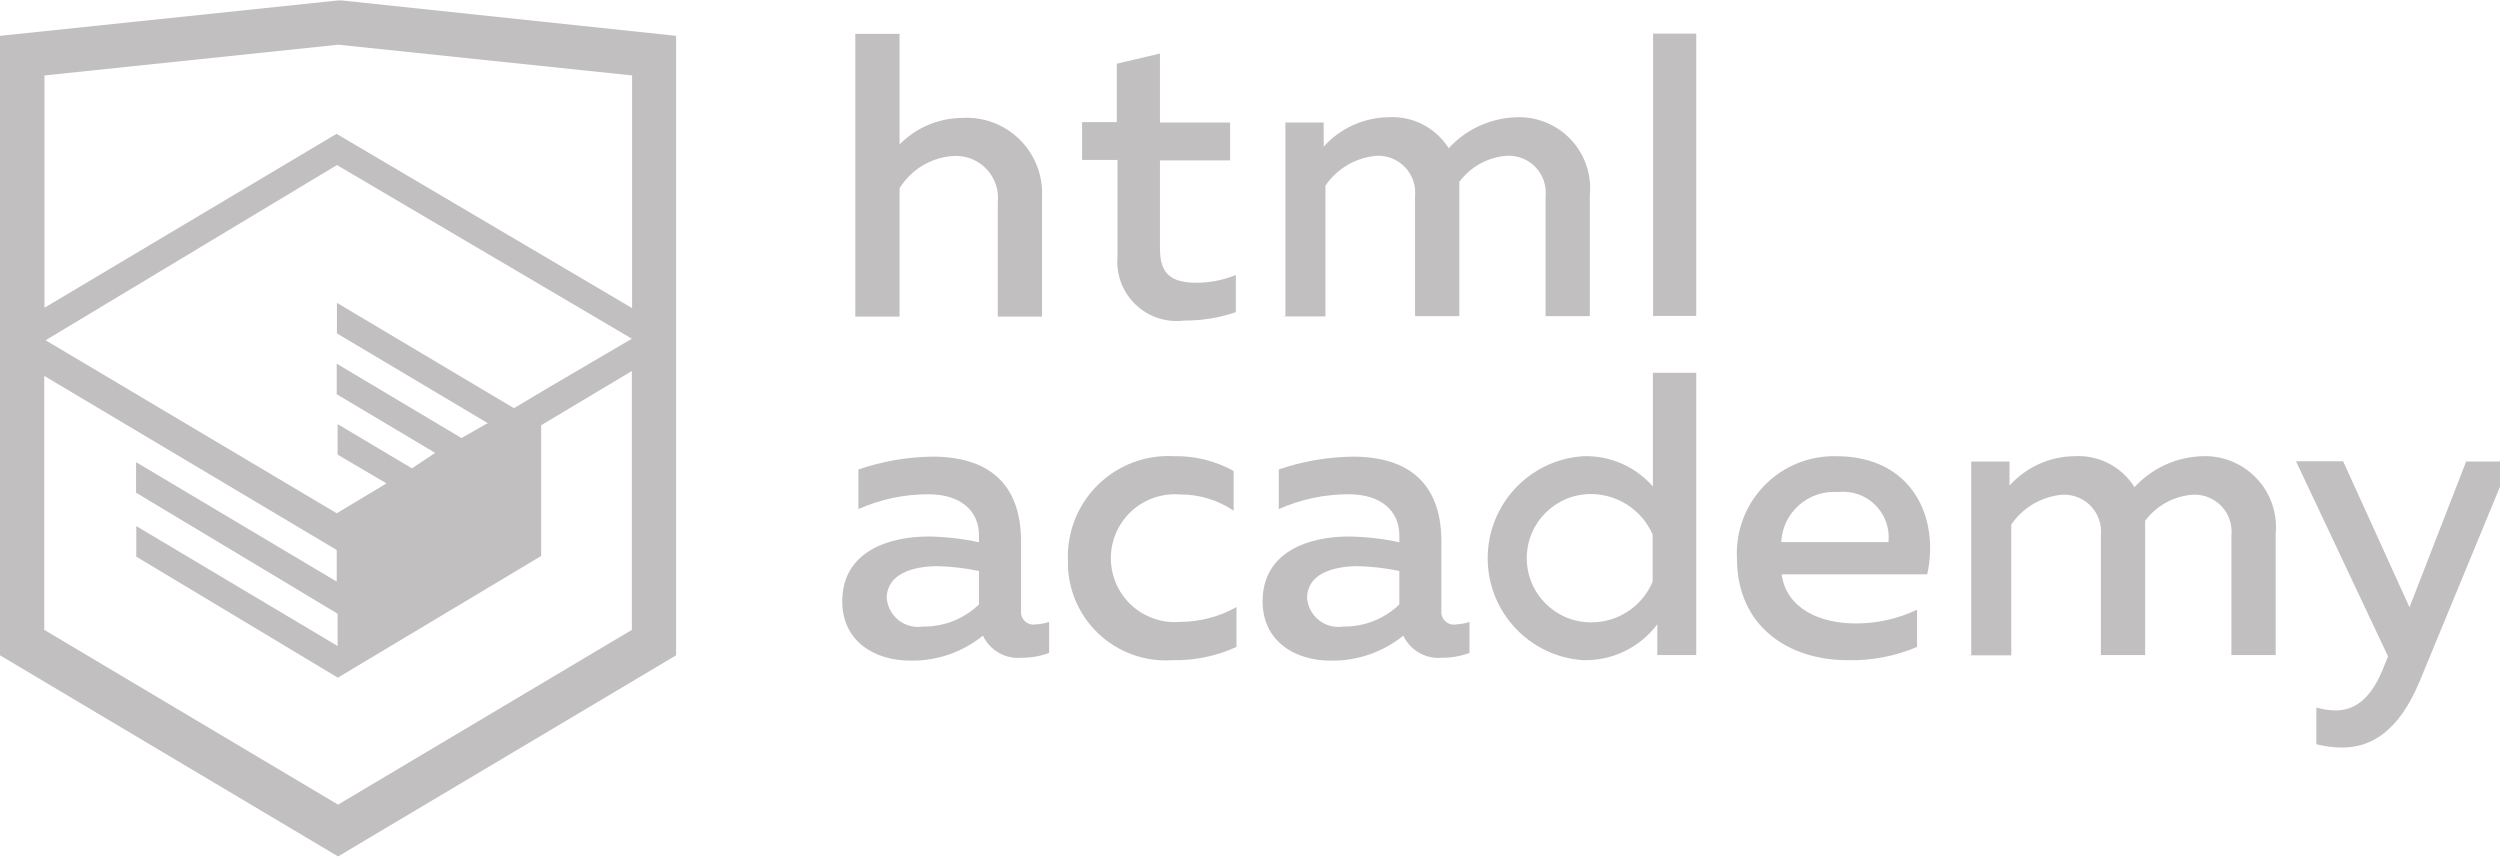
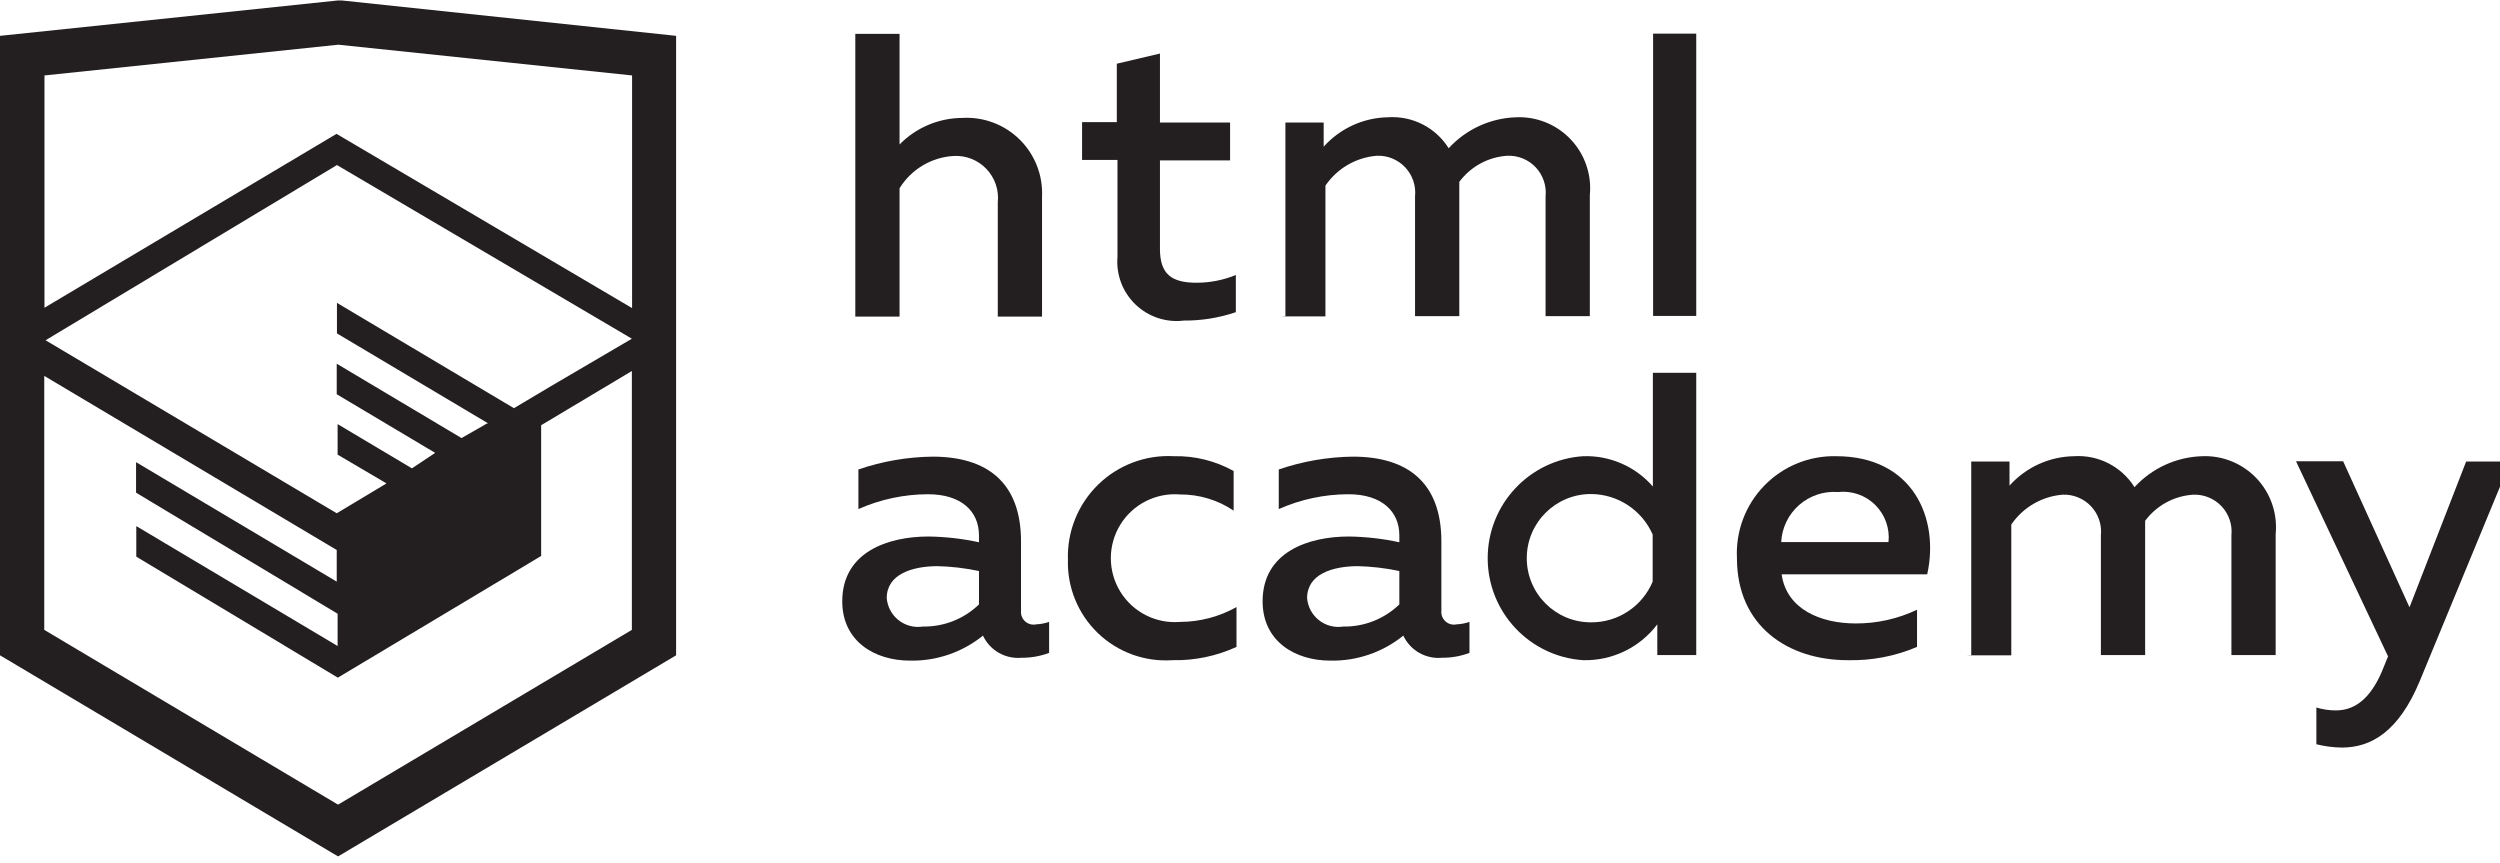
<svg xmlns="http://www.w3.org/2000/svg" id="Layer_1" data-name="Layer 1" viewBox="0 0 113 39">
-   <path d="M401.93,351.51a2.07,2.07,0,0,0,.58-0.11v1.4a3.41,3.41,0,0,1-1.24.22,1.75,1.75,0,0,1-1.75-1,5.08,5.08,0,0,1-3.3,1.13c-1.59,0-3.06-.87-3.06-2.68,0-2.24,2.08-2.93,3.9-2.93a11.63,11.63,0,0,1,2.28.26v-0.31c0-1.09-.8-1.86-2.3-1.86a7.79,7.79,0,0,0-3.15.67v-1.79a10.72,10.72,0,0,1,3.35-.58c2.48,0,4,1.18,4,3.83v3.14A0.57,0.57,0,0,0,401.93,351.51Zm-6.76-1.19a1.42,1.42,0,0,0,1.64,1.29,3.56,3.56,0,0,0,2.53-1V349.1a10.21,10.21,0,0,0-1.9-.22C396.34,348.89,395.17,349.23,395.17,350.33Z" transform="translate(-355.09 -323.29)" fill="#c1bfc0" />
-   <path d="M408.15,343.91a5.29,5.29,0,0,1,2.7.67v1.79a4.28,4.28,0,0,0-2.42-.73,2.89,2.89,0,1,0,0,5.76,5.26,5.26,0,0,0,2.55-.67v1.8a6.58,6.58,0,0,1-2.9.6,4.42,4.42,0,0,1-4.72-4.54A4.54,4.54,0,0,1,408.15,343.91Z" transform="translate(-355.09 -323.29)" fill="#c1bfc0" />
-   <path d="M420.93,351.51a2.07,2.07,0,0,0,.58-0.11v1.4a3.41,3.41,0,0,1-1.24.22,1.75,1.75,0,0,1-1.75-1,5.08,5.08,0,0,1-3.3,1.13c-1.59,0-3.06-.87-3.06-2.68,0-2.24,2.08-2.93,3.9-2.93a11.63,11.63,0,0,1,2.28.26v-0.31c0-1.09-.8-1.86-2.3-1.86a7.79,7.79,0,0,0-3.15.67v-1.79a10.72,10.72,0,0,1,3.35-.58c2.48,0,4,1.18,4,3.83v3.14A0.57,0.57,0,0,0,420.93,351.51Zm-6.76-1.19a1.42,1.42,0,0,0,1.64,1.29,3.56,3.56,0,0,0,2.53-1V349.1a10.21,10.21,0,0,0-1.9-.22C415.33,348.89,414.17,349.23,414.17,350.33Z" transform="translate(-355.09 -323.29)" fill="#c1bfc0" />
-   <path d="M431.76,340.14V352.9H430v-1.39a4.07,4.07,0,0,1-3.35,1.62,4.62,4.62,0,0,1,0-9.22,4,4,0,0,1,3.15,1.37v-5.14h2ZM427,345.62a2.9,2.9,0,0,0,0,5.8,3,3,0,0,0,2.79-1.84v-2.13A3.06,3.06,0,0,0,427,345.62Z" transform="translate(-355.09 -323.29)" fill="#c1bfc0" />
-   <path d="M438.08,343.91c3.48,0,4.68,2.81,4.12,5.34h-6.58c0.22,1.57,1.75,2.22,3.35,2.22a6.41,6.41,0,0,0,2.77-.62v1.68a7.5,7.5,0,0,1-3.14.6c-2.68,0-5-1.53-5-4.61A4.39,4.39,0,0,1,438.08,343.91Zm0.09,1.62a2.39,2.39,0,0,0-2.57,2.26h4.85A2.06,2.06,0,0,0,438.17,345.53Z" transform="translate(-355.09 -323.29)" fill="#c1bfc0" />
-   <path d="M444.19,352.9v-8.75h1.73v1.09a4,4,0,0,1,2.92-1.33,3,3,0,0,1,2.73,1.4,4.33,4.33,0,0,1,3.06-1.4,3.21,3.21,0,0,1,3.32,3.52v5.47h-2v-5.41a1.67,1.67,0,0,0-1.73-1.84,2.94,2.94,0,0,0-2.17,1.18c0,0.2,0,.4,0,0.6v5.47h-2v-5.41a1.67,1.67,0,0,0-1.73-1.84,3.11,3.11,0,0,0-2.32,1.35v5.91h-2Z" transform="translate(-355.09 -323.29)" fill="#c1bfc0" />
-   <path d="M466.56,344.15h2l-4.1,9.93c-0.95,2.28-2.19,3-3.52,3a5,5,0,0,1-1.15-.15v-1.66a3,3,0,0,0,.89.13c0.95,0,1.66-.67,2.17-2l0.18-.44-4.16-8.82H461l3,6.6Z" transform="translate(-355.09 -323.29)" fill="#c1bfc0" />
-   <path d="M395.75,324.82v5a4,4,0,0,1,2.83-1.2,3.41,3.41,0,0,1,3.61,3.57v5.41h-2v-5.16a1.9,1.9,0,0,0-2-2.1,3.08,3.08,0,0,0-2.44,1.46v5.8h-2V324.82h2Z" transform="translate(-355.09 -323.29)" fill="#c1bfc0" />
-   <path d="M407.52,325.71v3.12h3.17v1.71h-3.17v4c0,1.15.53,1.53,1.66,1.53a4.71,4.71,0,0,0,1.77-.35v1.68a7.14,7.14,0,0,1-2.35.38,2.68,2.68,0,0,1-3-2.88v-4.38H404v-1.71h1.57v-2.64Z" transform="translate(-355.09 -323.29)" fill="#c1bfc0" />
-   <path d="M413.19,337.58v-8.75h1.73v1.09a4,4,0,0,1,2.92-1.33,3,3,0,0,1,2.73,1.4,4.33,4.33,0,0,1,3.06-1.4,3.21,3.21,0,0,1,3.32,3.52v5.47h-2v-5.41a1.67,1.67,0,0,0-1.73-1.84,2.94,2.94,0,0,0-2.17,1.18c0,0.2,0,.4,0,0.6v5.47h-2v-5.41a1.67,1.67,0,0,0-1.73-1.84,3.11,3.11,0,0,0-2.32,1.35v5.91h-2Z" transform="translate(-355.09 -323.29)" fill="#c1bfc0" />
-   <rect x="74.72" y="1.52" width="1.95" height="12.76" fill="#c1bfc0" />
-   <path d="M370.53,323.31l-0.16,0-15.28,1.6v28L370.37,362l15.28-9.09v-28Zm13.12,28.45-13.28,7.9-13.28-7.9V340.28l13.22,7.87,0,1.43-9.07-5.4v1.38l9.11,5.47,0,1.46-9.1-5.42v1.38l9.11,5.47h0l9.19-5.5v-1.39h0v-4.52l4.1-2.45v11.67Zm0-13.16L380,340.74h0l-1.68,1-8-4.76v1.38l6.84,4.07-0.06,0-0.15.09-1,.57-5.64-3.36v1.38l4.45,2.65-1.05.7,0,0-3.36-2v1.38l2.21,1.3-2.25,1.35-13.16-7.82,13.17-7.92h0Zm0-1.39-13.35-7.87h0l-13.2,7.86v-10.5l13.28-1.39,13.28,1.39v10.51Z" transform="translate(-355.09 -323.29)" fill="#c1bfc0" />
+   <path d="M401.93,351.51a2.07,2.07,0,0,0,.58-0.11v1.4a3.41,3.41,0,0,1-1.24.22,1.75,1.75,0,0,1-1.75-1,5.08,5.08,0,0,1-3.3,1.13c-1.59,0-3.06-.87-3.06-2.68,0-2.24,2.08-2.93,3.9-2.93a11.63,11.63,0,0,1,2.28.26v-0.31c0-1.09-.8-1.86-2.3-1.86a7.79,7.79,0,0,0-3.15.67v-1.79a10.72,10.72,0,0,1,3.35-.58c2.48,0,4,1.18,4,3.83v3.14A0.57,0.57,0,0,0,401.93,351.51Zm-6.76-1.19a1.42,1.42,0,0,0,1.64,1.29,3.56,3.56,0,0,0,2.53-1V349.1a10.21,10.21,0,0,0-1.9-.22C396.34,348.89,395.17,349.23,395.17,350.33Z" transform="translate(-355.09 -323.29)" fill="#231f20" />
+   <path d="M408.15,343.91a5.29,5.29,0,0,1,2.7.67v1.79a4.28,4.28,0,0,0-2.42-.73,2.89,2.89,0,1,0,0,5.76,5.26,5.26,0,0,0,2.55-.67v1.8a6.58,6.58,0,0,1-2.9.6,4.42,4.42,0,0,1-4.72-4.54A4.54,4.54,0,0,1,408.15,343.91Z" transform="translate(-355.09 -323.29)" fill="#231f20" />
+   <path d="M420.93,351.51a2.07,2.07,0,0,0,.58-0.11v1.4a3.41,3.41,0,0,1-1.24.22,1.75,1.75,0,0,1-1.75-1,5.08,5.08,0,0,1-3.3,1.13c-1.59,0-3.06-.87-3.06-2.68,0-2.24,2.08-2.93,3.9-2.93a11.63,11.63,0,0,1,2.28.26v-0.31c0-1.09-.8-1.86-2.3-1.86a7.79,7.79,0,0,0-3.15.67v-1.79a10.72,10.72,0,0,1,3.35-.58c2.48,0,4,1.18,4,3.83v3.14A0.57,0.57,0,0,0,420.93,351.51Zm-6.76-1.19a1.42,1.42,0,0,0,1.64,1.29,3.56,3.56,0,0,0,2.53-1V349.1a10.21,10.21,0,0,0-1.9-.22C415.33,348.89,414.17,349.23,414.17,350.33Z" transform="translate(-355.09 -323.29)" fill="#231f20" />
+   <path d="M431.76,340.14V352.9H430v-1.39a4.07,4.07,0,0,1-3.35,1.62,4.62,4.62,0,0,1,0-9.22,4,4,0,0,1,3.15,1.37v-5.14h2ZM427,345.62a2.9,2.9,0,0,0,0,5.8,3,3,0,0,0,2.79-1.84v-2.13A3.06,3.06,0,0,0,427,345.62Z" transform="translate(-355.09 -323.29)" fill="#231f20" />
+   <path d="M438.08,343.91c3.48,0,4.68,2.81,4.12,5.34h-6.58c0.22,1.57,1.75,2.22,3.35,2.22a6.41,6.41,0,0,0,2.77-.62v1.68a7.5,7.5,0,0,1-3.14.6c-2.68,0-5-1.53-5-4.61A4.39,4.39,0,0,1,438.08,343.91Zm0.09,1.62a2.39,2.39,0,0,0-2.57,2.26h4.85A2.06,2.06,0,0,0,438.17,345.53Z" transform="translate(-355.09 -323.29)" fill="#231f20" />
+   <path d="M444.19,352.9v-8.75h1.73v1.09a4,4,0,0,1,2.92-1.33,3,3,0,0,1,2.73,1.4,4.33,4.33,0,0,1,3.06-1.4,3.21,3.21,0,0,1,3.32,3.52v5.47h-2v-5.41a1.67,1.67,0,0,0-1.73-1.84,2.94,2.94,0,0,0-2.17,1.18c0,0.2,0,.4,0,0.6v5.47h-2v-5.41a1.67,1.67,0,0,0-1.73-1.84,3.11,3.11,0,0,0-2.32,1.35v5.91h-2Z" transform="translate(-355.09 -323.29)" fill="#231f20" />
+   <path d="M466.56,344.15h2l-4.1,9.93c-0.95,2.28-2.19,3-3.52,3a5,5,0,0,1-1.15-.15v-1.66a3,3,0,0,0,.89.13c0.95,0,1.66-.67,2.17-2l0.18-.44-4.16-8.82H461l3,6.6Z" transform="translate(-355.09 -323.29)" fill="#231f20" />
+   <path d="M395.75,324.82v5a4,4,0,0,1,2.83-1.2,3.41,3.41,0,0,1,3.61,3.57v5.41h-2v-5.16a1.9,1.9,0,0,0-2-2.1,3.08,3.08,0,0,0-2.44,1.46v5.8h-2V324.82h2Z" transform="translate(-355.09 -323.29)" fill="#231f20" />
+   <path d="M407.52,325.71v3.12h3.17v1.71h-3.17v4c0,1.15.53,1.53,1.66,1.53a4.71,4.71,0,0,0,1.77-.35v1.68a7.14,7.14,0,0,1-2.35.38,2.68,2.68,0,0,1-3-2.88v-4.38H404v-1.71h1.57v-2.64Z" transform="translate(-355.09 -323.29)" fill="#231f20" />
+   <path d="M413.19,337.58v-8.75h1.73v1.09a4,4,0,0,1,2.92-1.33,3,3,0,0,1,2.73,1.4,4.33,4.33,0,0,1,3.06-1.4,3.21,3.21,0,0,1,3.32,3.52v5.47h-2v-5.41a1.67,1.67,0,0,0-1.73-1.84,2.94,2.94,0,0,0-2.17,1.18c0,0.2,0,.4,0,0.6v5.47h-2v-5.41a1.67,1.67,0,0,0-1.73-1.84,3.11,3.11,0,0,0-2.32,1.35v5.91h-2Z" transform="translate(-355.09 -323.29)" fill="#231f20" />
+   <rect x="74.72" y="1.52" width="1.95" height="12.76" fill="#231f20" />
+   <path d="M370.53,323.31l-0.16,0-15.28,1.6v28L370.37,362l15.28-9.09v-28Zm13.12,28.45-13.28,7.9-13.28-7.9V340.28l13.22,7.87,0,1.43-9.07-5.4v1.38l9.11,5.47,0,1.46-9.1-5.42v1.38l9.11,5.47h0l9.19-5.5v-1.39h0v-4.52l4.1-2.45v11.67Zm0-13.16L380,340.74h0l-1.68,1-8-4.76v1.38l6.84,4.07-0.06,0-0.15.09-1,.57-5.64-3.36v1.38l4.45,2.65-1.05.7,0,0-3.36-2v1.38l2.21,1.3-2.25,1.35-13.16-7.82,13.17-7.92h0Zm0-1.39-13.35-7.87h0l-13.2,7.86v-10.5l13.28-1.39,13.28,1.39v10.51Z" transform="translate(-355.09 -323.29)" fill="#231f20" />
</svg>
